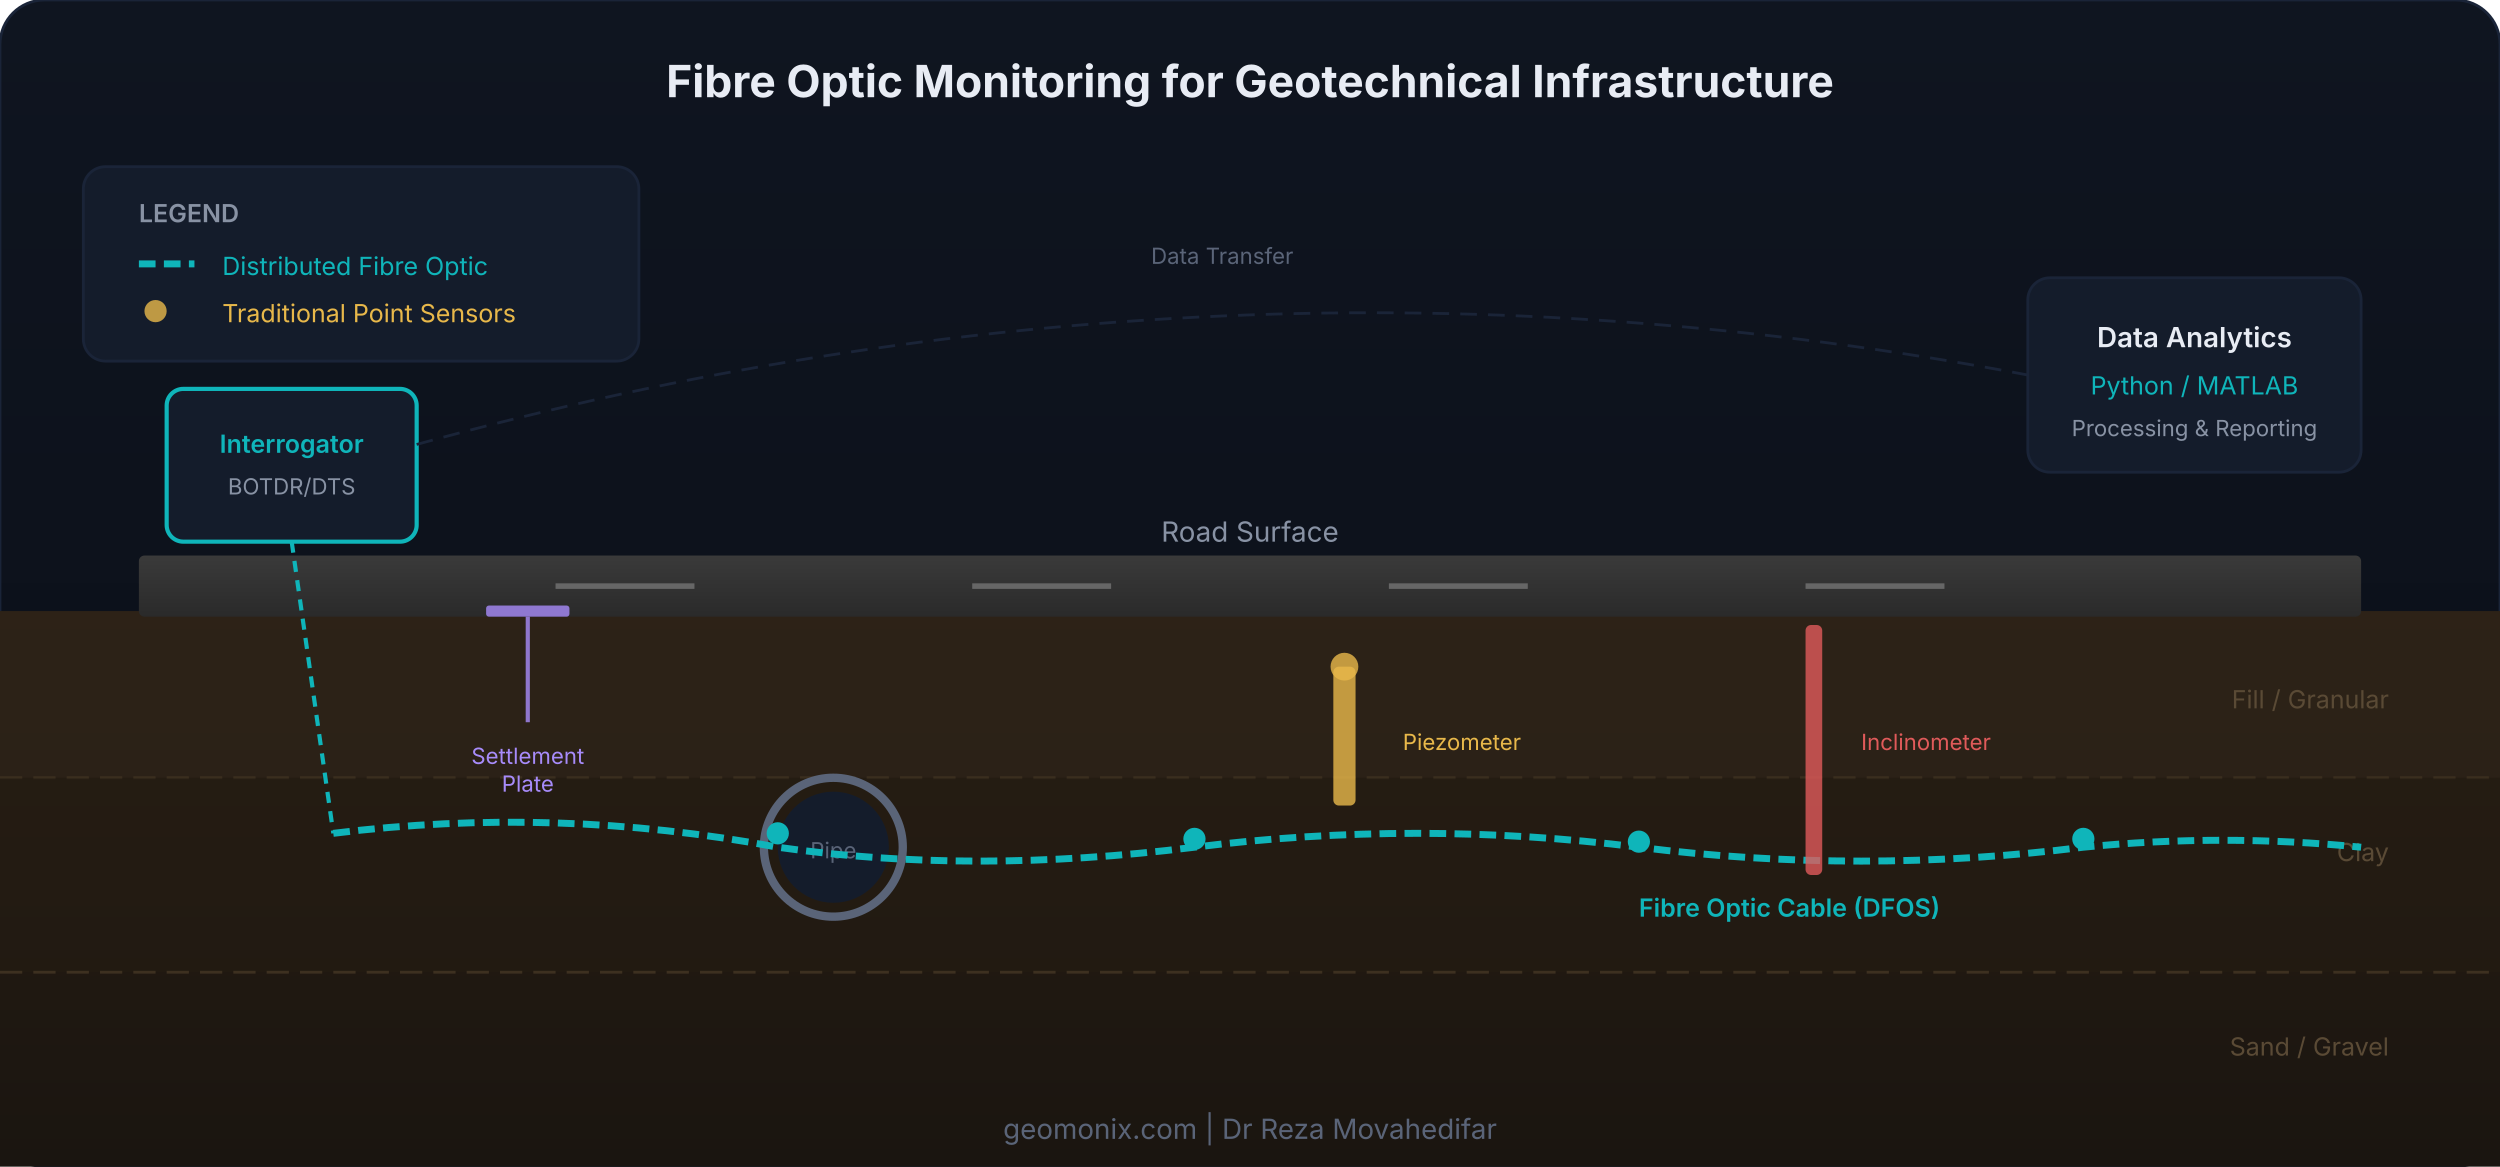
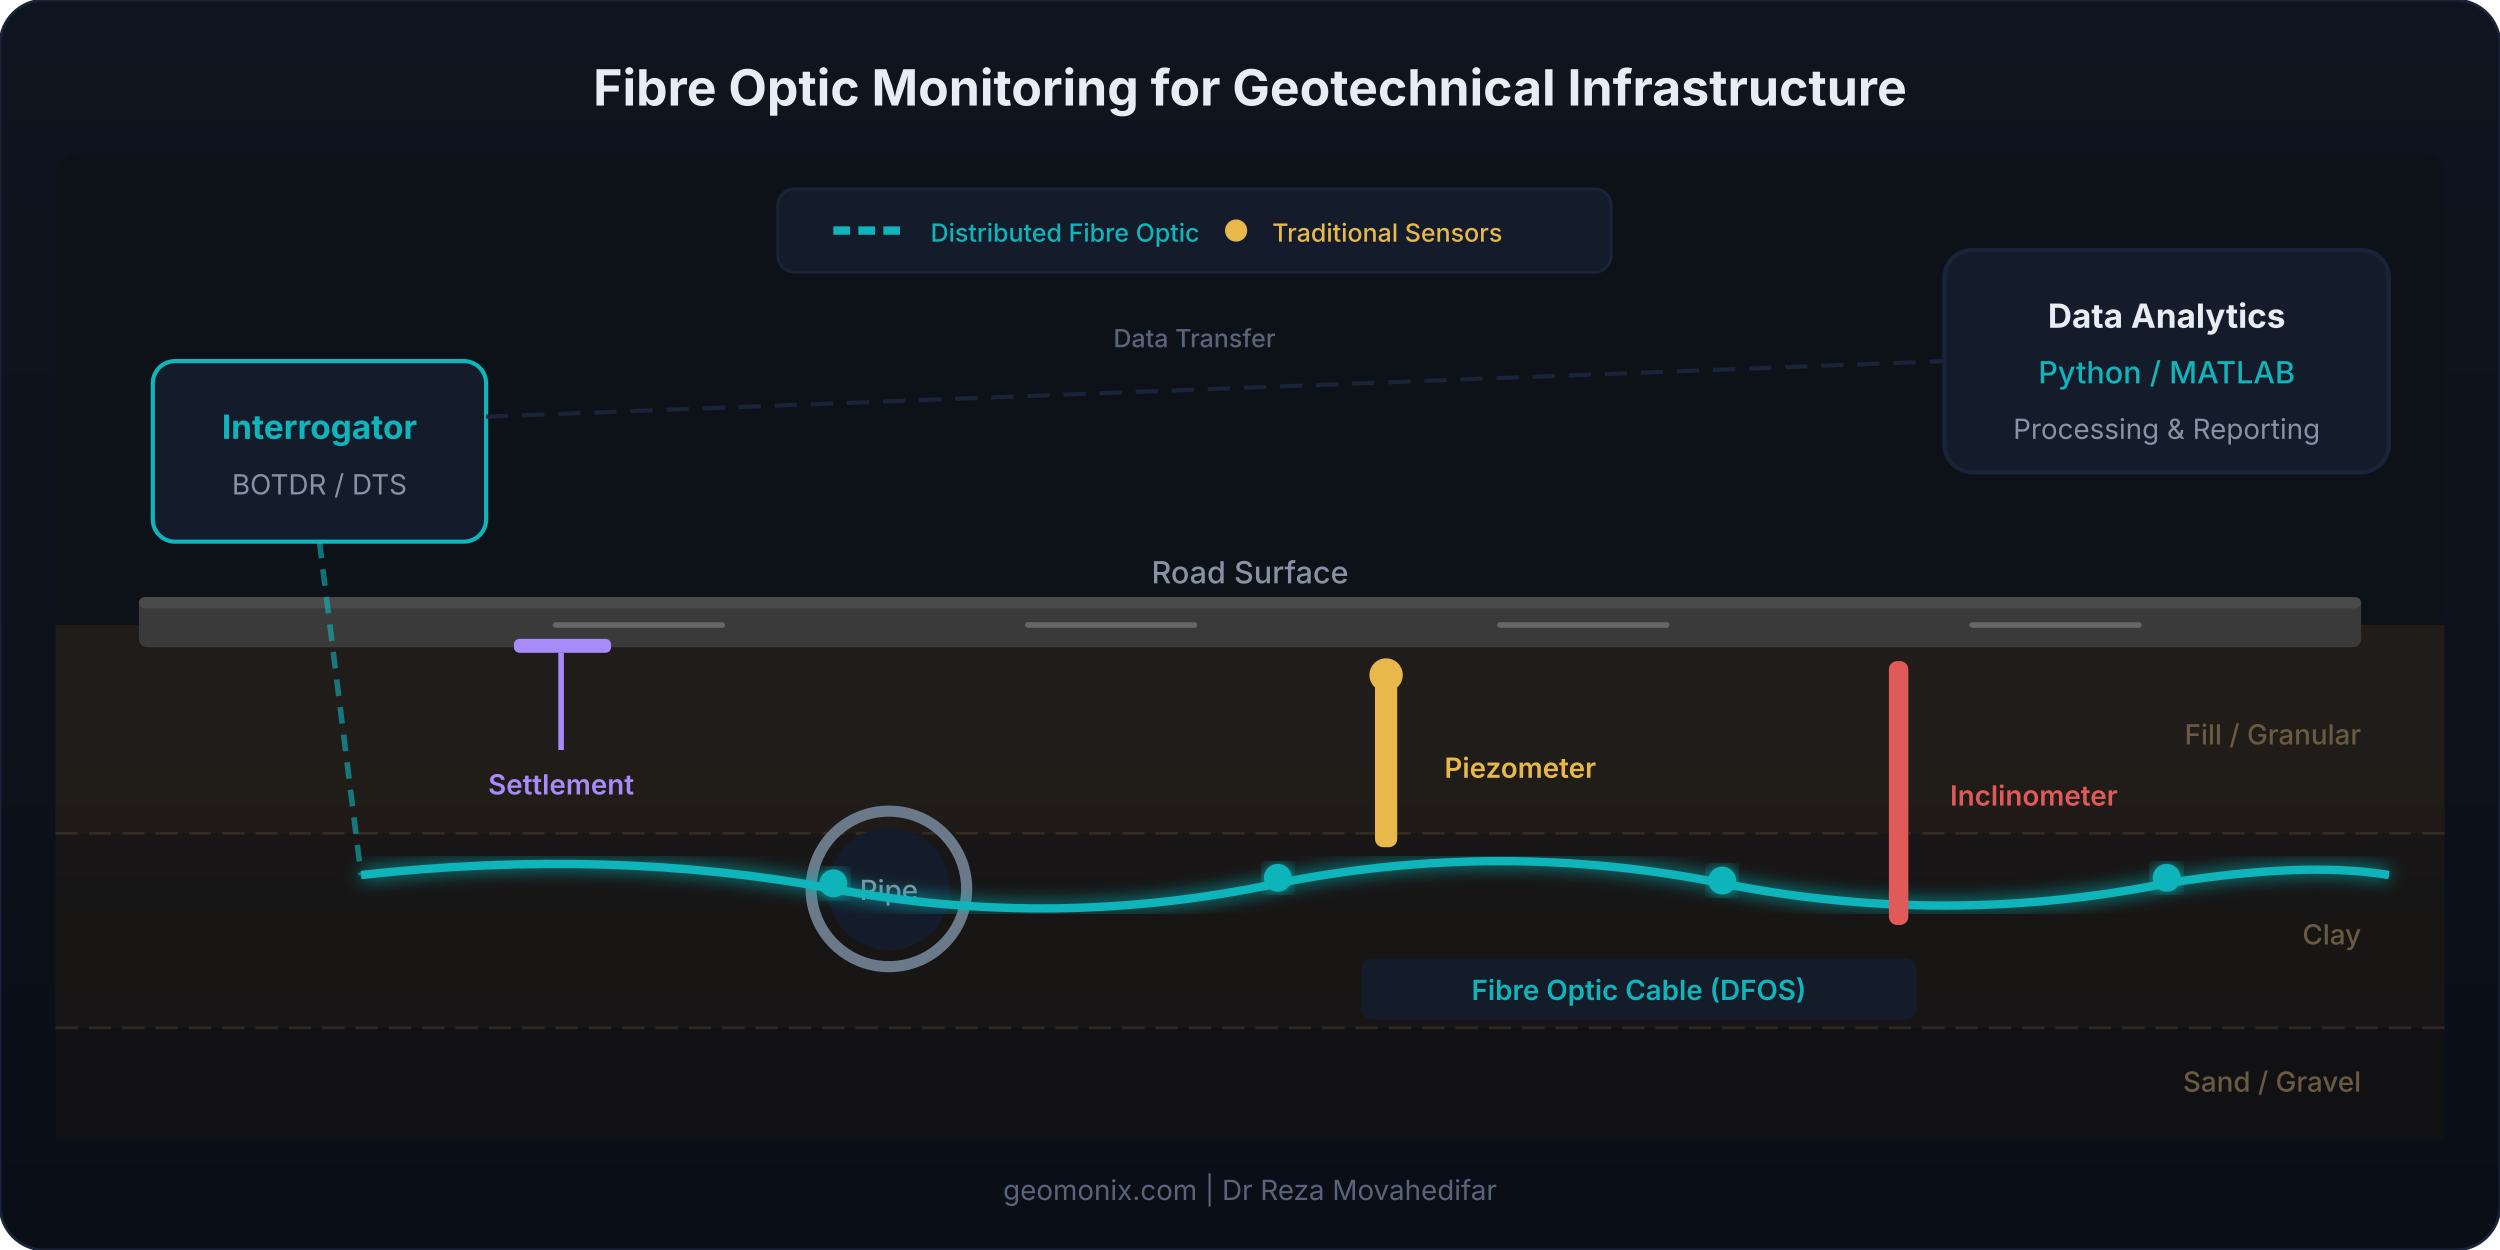
- <svg xmlns="http://www.w3.org/2000/svg" viewBox="0 0 900 420" fill="none">
+ <svg xmlns="http://www.w3.org/2000/svg" viewBox="0 0 900 450" fill="none">
  <defs>
-     <linearGradient id="bgG" x1="0" y1="0" x2="0" y2="1">
+     <linearGradient id="bgG2" x1="0" y1="0" x2="0" y2="1">
      <stop offset="0%" stop-color="#0f1520" />
      <stop offset="100%" stop-color="#0a0e17" />
    </linearGradient>
-     <linearGradient id="groundG" x1="0" y1="0" x2="0" y2="1">
-       <stop offset="0%" stop-color="#2a1f14" />
-       <stop offset="100%" stop-color="#1a1510" />
-     </linearGradient>
-     <linearGradient id="roadG" x1="0" y1="0" x2="0" y2="1">
-       <stop offset="0%" stop-color="#3a3a3a" />
-       <stop offset="100%" stop-color="#2a2a2a" />
-     </linearGradient>
+     <filter id="glow2">
+       <feGaussianBlur stdDeviation="3" result="blur" />
+       <feMerge>
+         <feMergeNode in="blur" />
+         <feMergeNode in="SourceGraphic" />
+       </feMerge>
+     </filter>
  </defs>
-   <rect width="900" height="420" rx="16" fill="url(#bgG)" />
-   <rect width="900" height="420" rx="16" fill="none" stroke="#1a2438" stroke-width="1" />
-   <text x="450" y="35" text-anchor="middle" fill="#e8ecf4" font-family="Inter, sans-serif" font-size="16" font-weight="700">Fibre Optic Monitoring for Geotechnical Infrastructure</text>
-   <rect x="0" y="220" width="900" height="200" rx="0" fill="url(#groundG)" />
-   <rect x="0" y="220" width="900" height="60" fill="#2d2318" opacity="0.7" />
-   <line x1="0" y1="280" x2="900" y2="280" stroke="#3d3020" stroke-width="1" stroke-dasharray="8 4" />
-   <rect x="0" y="280" width="900" height="70" fill="#231c12" opacity="0.5" />
-   <line x1="0" y1="350" x2="900" y2="350" stroke="#3d3020" stroke-width="1" stroke-dasharray="8 4" />
-   <text x="860" y="255" text-anchor="end" fill="#5a4a35" font-family="Inter, sans-serif" font-size="9">Fill / Granular</text>
-   <text x="860" y="310" text-anchor="end" fill="#5a4a35" font-family="Inter, sans-serif" font-size="9">Clay</text>
-   <text x="860" y="380" text-anchor="end" fill="#5a4a35" font-family="Inter, sans-serif" font-size="9">Sand / Gravel</text>
-   <rect x="50" y="200" width="800" height="22" rx="2" fill="url(#roadG)" />
-   <line x1="200" y1="211" x2="250" y2="211" stroke="#666" stroke-width="2" />
-   <line x1="350" y1="211" x2="400" y2="211" stroke="#666" stroke-width="2" />
-   <line x1="500" y1="211" x2="550" y2="211" stroke="#666" stroke-width="2" />
-   <line x1="650" y1="211" x2="700" y2="211" stroke="#666" stroke-width="2" />
-   <text x="450" y="195" text-anchor="middle" fill="#8892a4" font-family="Inter, sans-serif" font-size="10">Road Surface</text>
-   <ellipse cx="300" cy="305" rx="25" ry="25" fill="none" stroke="#5a6478" stroke-width="3" />
-   <ellipse cx="300" cy="305" rx="20" ry="20" fill="#141c2b" />
-   <text x="300" y="309" text-anchor="middle" fill="#5a6478" font-family="Inter, sans-serif" font-size="8">Pipe</text>
-   <path d="M120,300 Q200,290 280,305 Q350,315 430,305 Q510,295 590,305 Q670,315 750,305 Q800,300 850,305" stroke="#0fb5ba" stroke-width="2.5" fill="none" stroke-dasharray="6 3" />
-   <text x="590" y="330" fill="#0fb5ba" font-family="Inter, sans-serif" font-size="9" font-weight="600">Fibre Optic Cable (DFOS)</text>
-   <circle cx="280" cy="300" r="4" fill="#0fb5ba" />
-   <circle cx="430" cy="302" r="4" fill="#0fb5ba" />
-   <circle cx="590" cy="303" r="4" fill="#0fb5ba" />
-   <circle cx="750" cy="302" r="4" fill="#0fb5ba" />
-   <rect x="60" y="140" width="90" height="55" rx="6" fill="#141c2b" stroke="#0fb5ba" stroke-width="1.5" />
-   <text x="105" y="163" text-anchor="middle" fill="#0fb5ba" font-family="Inter, sans-serif" font-size="9" font-weight="600">Interrogator</text>
-   <text x="105" y="178" text-anchor="middle" fill="#8892a4" font-family="Inter, sans-serif" font-size="8">BOTDR/DTS</text>
-   <line x1="105" y1="195" x2="120" y2="300" stroke="#0fb5ba" stroke-width="1.5" stroke-dasharray="4 3" />
-   <rect x="480" y="240" width="8" height="50" rx="2" fill="#e8b84a" opacity="0.8" />
-   <circle cx="484" cy="240" r="5" fill="#e8b84a" opacity="0.8" />
-   <text x="505" y="270" fill="#e8b84a" font-family="Inter, sans-serif" font-size="8">Piezometer</text>
-   <rect x="650" y="225" width="6" height="90" rx="2" fill="#e05a5a" opacity="0.8" />
-   <text x="670" y="270" fill="#e05a5a" font-family="Inter, sans-serif" font-size="8">Inclinometer</text>
-   <rect x="175" y="218" width="30" height="4" rx="1" fill="#a78bfa" opacity="0.8" />
-   <line x1="190" y1="222" x2="190" y2="260" stroke="#a78bfa" stroke-width="1.5" opacity="0.8" />
-   <text x="190" y="275" text-anchor="middle" fill="#a78bfa" font-family="Inter, sans-serif" font-size="8">Settlement</text>
-   <text x="190" y="285" text-anchor="middle" fill="#a78bfa" font-family="Inter, sans-serif" font-size="8">Plate</text>
-   <rect x="730" y="100" width="120" height="70" rx="8" fill="#141c2b" stroke="#1a2438" stroke-width="1" />
-   <text x="790" y="125" text-anchor="middle" fill="#e8ecf4" font-family="Inter, sans-serif" font-size="10" font-weight="600">Data Analytics</text>
-   <text x="790" y="142" text-anchor="middle" fill="#0fb5ba" font-family="Inter, sans-serif" font-size="9">Python / MATLAB</text>
-   <text x="790" y="157" text-anchor="middle" fill="#8892a4" font-family="Inter, sans-serif" font-size="8">Processing &amp; Reporting</text>
-   <path d="M150,160 Q440,80 730,135" stroke="#1a2438" stroke-width="1" fill="none" stroke-dasharray="6 4" />
-   <text x="440" y="95" text-anchor="middle" fill="#5a6478" font-family="Inter, sans-serif" font-size="8">Data Transfer</text>
-   <rect x="30" y="60" width="200" height="70" rx="8" fill="#141c2b" stroke="#1a2438" stroke-width="1" />
-   <text x="50" y="80" fill="#8892a4" font-family="Inter, sans-serif" font-size="9" font-weight="600">LEGEND</text>
-   <line x1="50" y1="95" x2="70" y2="95" stroke="#0fb5ba" stroke-width="2.5" stroke-dasharray="6 3" />
-   <text x="80" y="99" fill="#0fb5ba" font-family="Inter, sans-serif" font-size="9">Distributed Fibre Optic</text>
-   <circle cx="56" cy="112" r="4" fill="#e8b84a" opacity="0.8" />
-   <text x="80" y="116" fill="#e8b84a" font-family="Inter, sans-serif" font-size="9">Traditional Point Sensors</text>
-   <text x="450" y="410" text-anchor="middle" fill="#5a6478" font-family="Inter, sans-serif" font-size="10">geomonix.com | Dr Reza Movahedifar</text>
+   <rect width="900" height="450" rx="16" fill="url(#bgG2)" />
+   <rect width="900" height="450" rx="16" fill="none" stroke="#1a2438" stroke-width="1" />
+   <text x="450" y="38" text-anchor="middle" fill="#e8ecf4" font-family="Inter, sans-serif" font-size="18" font-weight="700">Fibre Optic Monitoring for Geotechnical Infrastructure</text>
+   <rect x="20" y="55" width="860" height="170" rx="8" fill="#0d1219" />
+   <rect x="20" y="225" width="860" height="75" rx="0" fill="#2d2318" opacity="0.6" />
+   <rect x="20" y="300" width="860" height="70" rx="0" fill="#231c12" opacity="0.5" />
+   <rect x="20" y="370" width="860" height="40" rx="0 0 8 8" fill="#1a1510" opacity="0.4" />
+   <text x="850" y="268" text-anchor="end" fill="#6b5a42" font-family="Inter, sans-serif" font-size="10" font-weight="500">Fill / Granular</text>
+   <text x="850" y="340" text-anchor="end" fill="#6b5a42" font-family="Inter, sans-serif" font-size="10" font-weight="500">Clay</text>
+   <text x="850" y="393" text-anchor="end" fill="#6b5a42" font-family="Inter, sans-serif" font-size="10" font-weight="500">Sand / Gravel</text>
+   <line x1="20" y1="300" x2="880" y2="300" stroke="#4a3d2a" stroke-width="1" stroke-dasharray="8 4" opacity="0.5" />
+   <line x1="20" y1="370" x2="880" y2="370" stroke="#4a3d2a" stroke-width="1" stroke-dasharray="8 4" opacity="0.5" />
+   <rect x="50" y="215" width="800" height="18" rx="3" fill="#3a3a3a" />
+   <rect x="50" y="215" width="800" height="4" rx="2" fill="#4a4a4a" />
+   <line x1="200" y1="225" x2="260" y2="225" stroke="#666" stroke-width="2" stroke-linecap="round" />
+   <line x1="370" y1="225" x2="430" y2="225" stroke="#666" stroke-width="2" stroke-linecap="round" />
+   <line x1="540" y1="225" x2="600" y2="225" stroke="#666" stroke-width="2" stroke-linecap="round" />
+   <line x1="710" y1="225" x2="770" y2="225" stroke="#666" stroke-width="2" stroke-linecap="round" />
+   <text x="450" y="210" text-anchor="middle" fill="#8892a4" font-family="Inter, sans-serif" font-size="11" font-weight="500">Road Surface</text>
+   <circle cx="320" cy="320" r="28" fill="none" stroke="#6b7a8a" stroke-width="4" />
+   <circle cx="320" cy="320" r="22" fill="#141c2b" />
+   <text x="320" y="324" text-anchor="middle" fill="#8892a4" font-family="Inter, sans-serif" font-size="10" font-weight="500">Pipe</text>
+   <path d="M130,315 Q220,305 300,320 Q380,335 460,318 Q540,302 620,318 Q700,334 780,318 Q830,310 860,315" stroke="#0fb5ba" stroke-width="3" fill="none" filter="url(#glow2)" />
+   <path d="M130,315 Q220,305 300,320 Q380,335 460,318 Q540,302 620,318 Q700,334 780,318 Q830,310 860,315" stroke="#0fb5ba" stroke-width="2" fill="none" stroke-dasharray="8 4" />
+   <circle cx="300" cy="318" r="5" fill="#0fb5ba" filter="url(#glow2)" />
+   <circle cx="460" cy="316" r="5" fill="#0fb5ba" filter="url(#glow2)" />
+   <circle cx="620" cy="317" r="5" fill="#0fb5ba" filter="url(#glow2)" />
+   <circle cx="780" cy="316" r="5" fill="#0fb5ba" filter="url(#glow2)" />
+   <rect x="490" y="345" width="200" height="22" rx="4" fill="#141c2b" opacity="0.9" />
+   <text x="590" y="360" text-anchor="middle" fill="#0fb5ba" font-family="Inter, sans-serif" font-size="10" font-weight="600">Fibre Optic Cable (DFOS)</text>
+   <rect x="55" y="130" width="120" height="65" rx="8" fill="#141c2b" stroke="#0fb5ba" stroke-width="1.5" />
+   <text x="115" y="158" text-anchor="middle" fill="#0fb5ba" font-family="Inter, sans-serif" font-size="12" font-weight="700">Interrogator</text>
+   <text x="115" y="178" text-anchor="middle" fill="#8892a4" font-family="Inter, sans-serif" font-size="10">BOTDR / DTS</text>
+   <line x1="115" y1="195" x2="130" y2="315" stroke="#0fb5ba" stroke-width="2" stroke-dasharray="6 4" opacity="0.6" />
+   <rect x="495" y="245" width="8" height="60" rx="3" fill="#e8b84a" />
+   <circle cx="499" cy="243" r="6" fill="#e8b84a" />
+   <text x="520" y="280" fill="#e8b84a" font-family="Inter, sans-serif" font-size="10" font-weight="600">Piezometer</text>
+   <rect x="680" y="238" width="7" height="95" rx="3" fill="#e05a5a" />
+   <text x="702" y="290" fill="#e05a5a" font-family="Inter, sans-serif" font-size="10" font-weight="600">Inclinometer</text>
+   <rect x="185" y="230" width="35" height="5" rx="2" fill="#a78bfa" />
+   <line x1="202" y1="235" x2="202" y2="270" stroke="#a78bfa" stroke-width="2" />
+   <text x="202" y="286" text-anchor="middle" fill="#a78bfa" font-family="Inter, sans-serif" font-size="10" font-weight="600">Settlement</text>
+   <rect x="700" y="90" width="160" height="80" rx="10" fill="#141c2b" stroke="#1a2438" stroke-width="1.5" />
+   <text x="780" y="118" text-anchor="middle" fill="#e8ecf4" font-family="Inter, sans-serif" font-size="12" font-weight="700">Data Analytics</text>
+   <text x="780" y="138" text-anchor="middle" fill="#0fb5ba" font-family="Inter, sans-serif" font-size="11" font-weight="500">Python / MATLAB</text>
+   <text x="780" y="158" text-anchor="middle" fill="#8892a4" font-family="Inter, sans-serif" font-size="10">Processing &amp; Reporting</text>
+   <line x1="175" y1="150" x2="700" y2="130" stroke="#1a2438" stroke-width="1.5" stroke-dasharray="8 5" />
+   <text x="430" y="125" text-anchor="middle" fill="#5a6478" font-family="Inter, sans-serif" font-size="9" font-weight="500">Data Transfer</text>
+   <rect x="280" y="68" width="300" height="30" rx="6" fill="#141c2b" stroke="#1a2438" stroke-width="1" />
+   <line x1="300" y1="83" x2="325" y2="83" stroke="#0fb5ba" stroke-width="3" stroke-dasharray="6 3" />
+   <text x="335" y="87" fill="#0fb5ba" font-family="Inter, sans-serif" font-size="9" font-weight="500">Distributed Fibre Optic</text>
+   <circle cx="445" cy="83" r="4" fill="#e8b84a" />
+   <text x="458" y="87" fill="#e8b84a" font-family="Inter, sans-serif" font-size="9" font-weight="500">Traditional Sensors</text>
+   <text x="450" y="432" text-anchor="middle" fill="#5a6478" font-family="Inter, sans-serif" font-size="10">geomonix.com | Dr Reza Movahedifar</text>
</svg>
